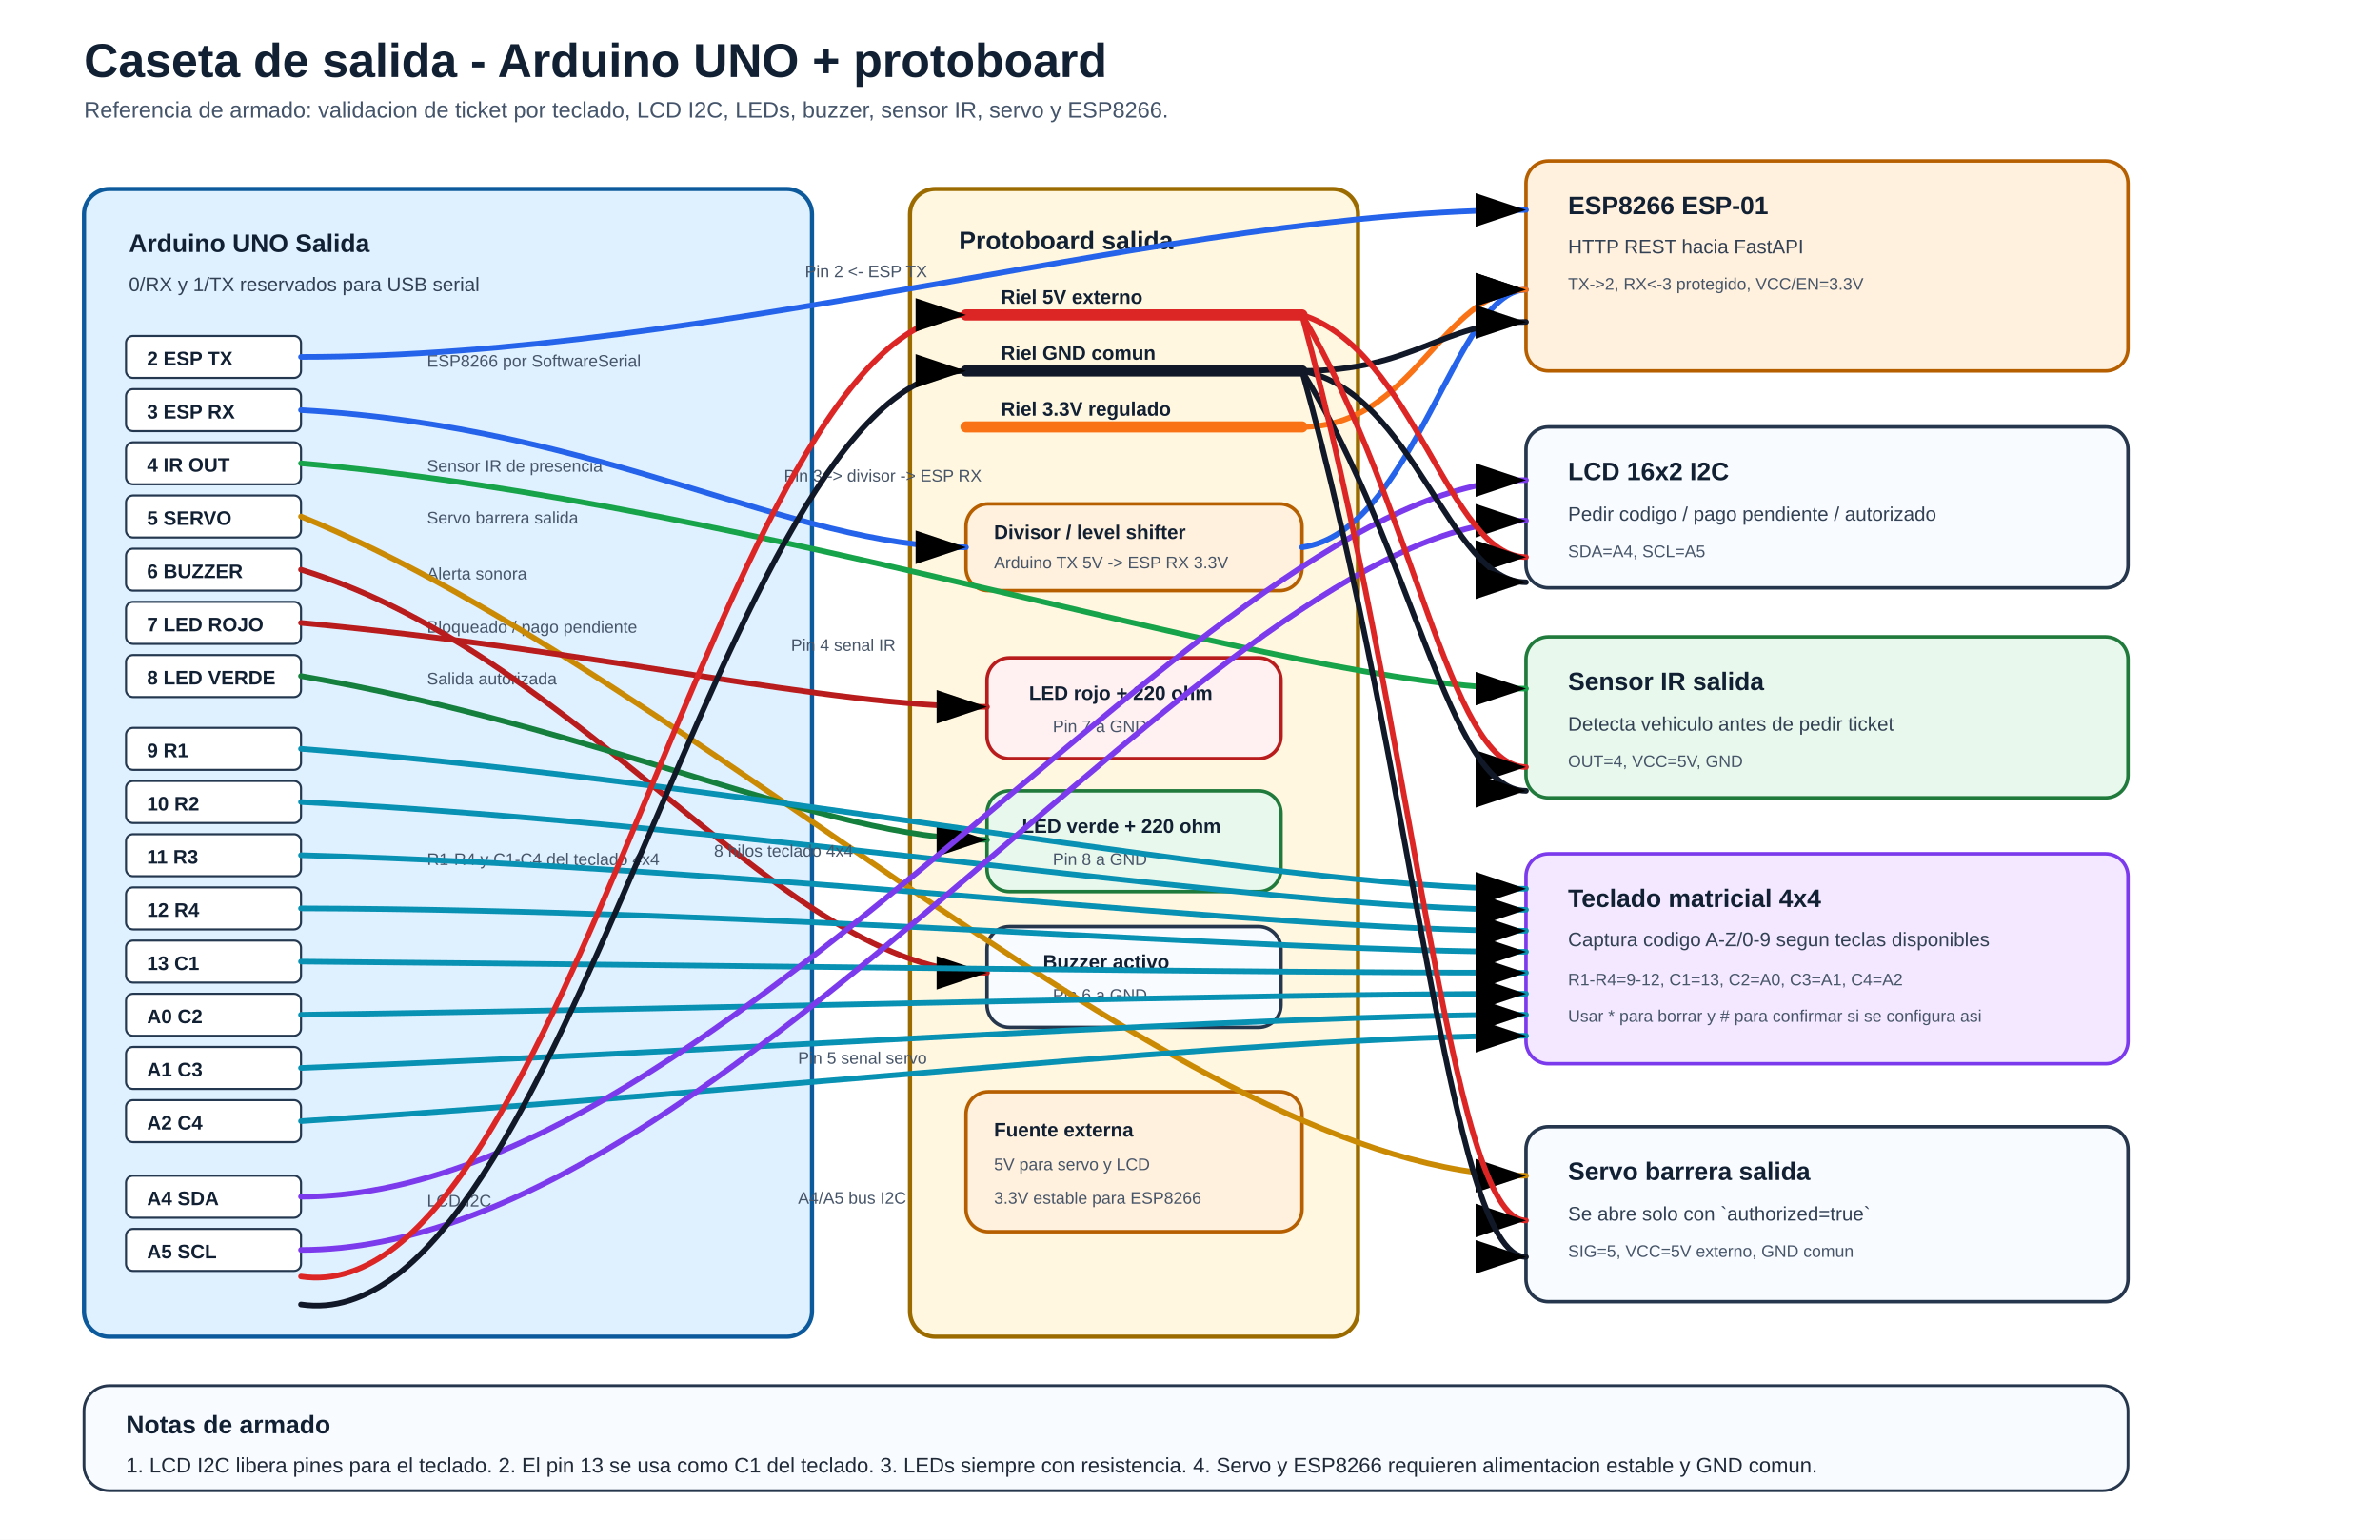
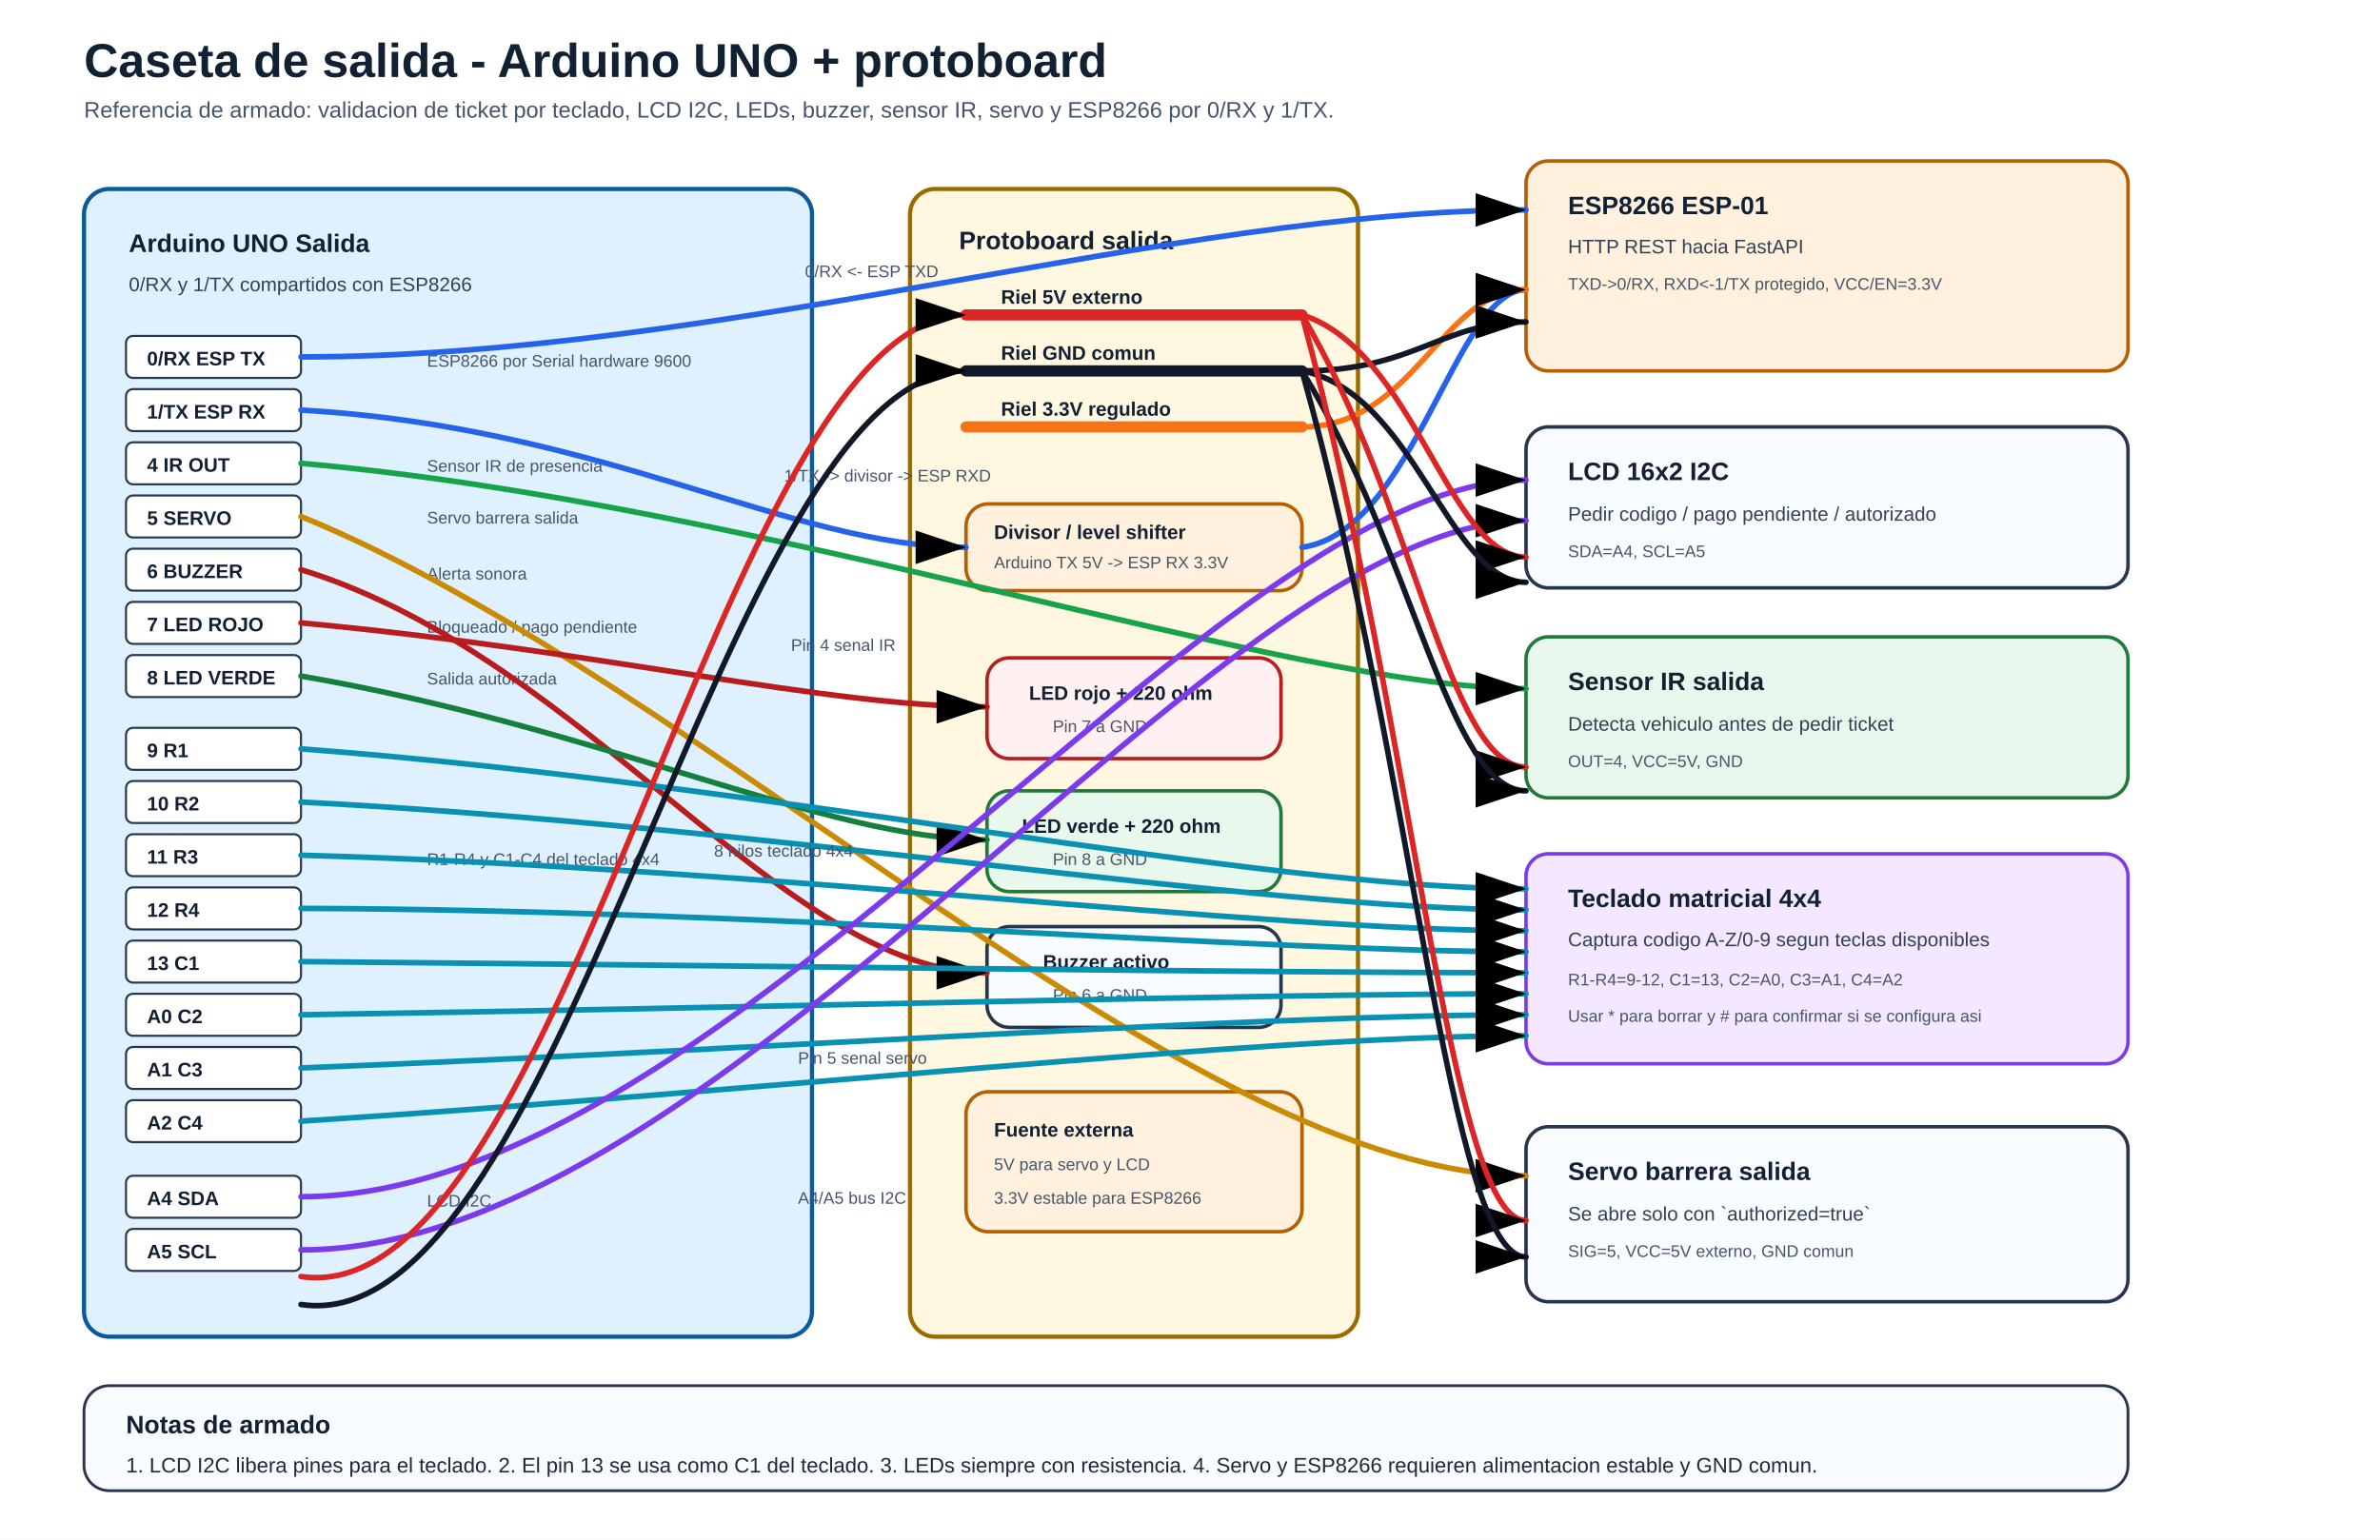
<svg xmlns="http://www.w3.org/2000/svg" width="1700" height="1100" viewBox="0 0 1700 1100" role="img" aria-labelledby="title desc">
  <defs>
    <marker id="arrow" markerWidth="10" markerHeight="10" refX="9" refY="3" orient="auto" markerUnits="strokeWidth">
      <path d="M0,0 L0,6 L9,3 z" fill="currentColor" />
    </marker>
    <style>
      .title { font: 700 34px Arial, sans-serif; fill: #122033; }
      .subtitle { font: 16px Arial, sans-serif; fill: #44546a; }
      .box { fill: #f8fbff; stroke: #25364d; stroke-width: 2; rx: 18; }
      .board { fill: #dff0ff; stroke: #0c5a9c; stroke-width: 3; rx: 18; }
      .bread { fill: #fff7df; stroke: #9b6b00; stroke-width: 3; rx: 18; }
      .module { fill: #f8fbff; stroke: #25364d; stroke-width: 2.5; rx: 16; }
      .moduleGreen { fill: #e9f8ed; stroke: #1f7a3b; stroke-width: 2.5; rx: 16; }
      .moduleRed { fill: #fff1f2; stroke: #b91c1c; stroke-width: 2.5; rx: 16; }
      .moduleOrange { fill: #fff1dd; stroke: #b65f00; stroke-width: 2.5; rx: 16; }
      .modulePurple { fill: #f3e8ff; stroke: #7c3aed; stroke-width: 2.5; rx: 16; }
      .pin { fill: #ffffff; stroke: #24384f; stroke-width: 1.5; rx: 5; }
      .pinText { font: 700 14px Arial, sans-serif; fill: #122033; }
      .label { font: 700 18px Arial, sans-serif; fill: #122033; }
      .small { font: 14px Arial, sans-serif; fill: #334155; }
      .tiny { font: 12px Arial, sans-serif; fill: #475569; }
      .note { font: 15px Arial, sans-serif; fill: #1f2937; }
      .wire { fill: none; stroke-width: 4; stroke-linecap: round; stroke-linejoin: round; marker-end: url(#arrow); }
      .serial { stroke: #2563eb; color: #2563eb; }
      .signal { stroke: #16a34a; color: #16a34a; }
      .i2c { stroke: #7c3aed; color: #7c3aed; }
      .power5 { stroke: #dc2626; color: #dc2626; }
      .power33 { stroke: #f97316; color: #f97316; }
      .ground { stroke: #111827; color: #111827; }
      .servo { stroke: #ca8a04; color: #ca8a04; }
      .keypad { stroke: #0891b2; color: #0891b2; }
      .alert { stroke: #b91c1c; color: #b91c1c; }
      .ok { stroke: #15803d; color: #15803d; }
      .rail5 { stroke: #dc2626; stroke-width: 8; stroke-linecap: round; }
      .rail33 { stroke: #f97316; stroke-width: 8; stroke-linecap: round; }
      .railg { stroke: #111827; stroke-width: 8; stroke-linecap: round; }
    </style>
  </defs>
  <rect width="1700" height="1100" fill="#ffffff" />
  <text x="60" y="55" class="title">Caseta de salida - Arduino UNO + protoboard</text>
-   <text x="60" y="84" class="subtitle">Referencia de armado: validacion de ticket por teclado, LCD I2C, LEDs, buzzer, sensor IR, servo y ESP8266.</text>
+   <text x="60" y="84" class="subtitle">Referencia de armado: validacion de ticket por teclado, LCD I2C, LEDs, buzzer, sensor IR, servo y ESP8266 por 0/RX y 1/TX.</text>
  <g id="arduino">
    <rect x="60" y="135" width="520" height="820" class="board" />
    <text x="92" y="180" class="label">Arduino UNO Salida</text>
-     <text x="92" y="208" class="small">0/RX y 1/TX reservados para USB serial</text>
+     <text x="92" y="208" class="small">0/RX y 1/TX compartidos con ESP8266</text>
    <rect x="90" y="240" width="125" height="30" class="pin" />
-     <text x="105" y="261" class="pinText">2 ESP TX</text>
+     <text x="105" y="261" class="pinText">0/RX ESP TX</text>
    <rect x="90" y="278" width="125" height="30" class="pin" />
-     <text x="105" y="299" class="pinText">3 ESP RX</text>
+     <text x="105" y="299" class="pinText">1/TX ESP RX</text>
    <rect x="90" y="316" width="125" height="30" class="pin" />
    <text x="105" y="337" class="pinText">4 IR OUT</text>
    <rect x="90" y="354" width="125" height="30" class="pin" />
    <text x="105" y="375" class="pinText">5 SERVO</text>
    <rect x="90" y="392" width="125" height="30" class="pin" />
    <text x="105" y="413" class="pinText">6 BUZZER</text>
    <rect x="90" y="430" width="125" height="30" class="pin" />
    <text x="105" y="451" class="pinText">7 LED ROJO</text>
    <rect x="90" y="468" width="125" height="30" class="pin" />
    <text x="105" y="489" class="pinText">8 LED VERDE</text>
    <rect x="90" y="520" width="125" height="30" class="pin" />
    <text x="105" y="541" class="pinText">9 R1</text>
    <rect x="90" y="558" width="125" height="30" class="pin" />
    <text x="105" y="579" class="pinText">10 R2</text>
    <rect x="90" y="596" width="125" height="30" class="pin" />
    <text x="105" y="617" class="pinText">11 R3</text>
    <rect x="90" y="634" width="125" height="30" class="pin" />
    <text x="105" y="655" class="pinText">12 R4</text>
    <rect x="90" y="672" width="125" height="30" class="pin" />
    <text x="105" y="693" class="pinText">13 C1</text>
    <rect x="90" y="710" width="125" height="30" class="pin" />
    <text x="105" y="731" class="pinText">A0 C2</text>
    <rect x="90" y="748" width="125" height="30" class="pin" />
    <text x="105" y="769" class="pinText">A1 C3</text>
    <rect x="90" y="786" width="125" height="30" class="pin" />
    <text x="105" y="807" class="pinText">A2 C4</text>
    <rect x="90" y="840" width="125" height="30" class="pin" />
    <text x="105" y="861" class="pinText">A4 SDA</text>
    <rect x="90" y="878" width="125" height="30" class="pin" />
    <text x="105" y="899" class="pinText">A5 SCL</text>
-     <text x="305" y="262" class="tiny">ESP8266 por SoftwareSerial</text>
+     <text x="305" y="262" class="tiny">ESP8266 por Serial hardware 9600</text>
    <text x="305" y="337" class="tiny">Sensor IR de presencia</text>
    <text x="305" y="374" class="tiny">Servo barrera salida</text>
    <text x="305" y="414" class="tiny">Alerta sonora</text>
    <text x="305" y="452" class="tiny">Bloqueado / pago pendiente</text>
    <text x="305" y="489" class="tiny">Salida autorizada</text>
    <text x="305" y="618" class="tiny">R1-R4 y C1-C4 del teclado 4x4</text>
    <text x="305" y="862" class="tiny">LCD I2C</text>
  </g>
  <g id="breadboard">
    <rect x="650" y="135" width="320" height="820" class="bread" />
    <text x="685" y="178" class="label">Protoboard salida</text>
    <line x1="690" y1="225" x2="930" y2="225" class="rail5" />
    <line x1="690" y1="265" x2="930" y2="265" class="railg" />
    <line x1="690" y1="305" x2="930" y2="305" class="rail33" />
    <text x="715" y="217" class="pinText" fill="#dc2626">Riel 5V externo</text>
    <text x="715" y="257" class="pinText" fill="#111827">Riel GND comun</text>
    <text x="715" y="297" class="pinText" fill="#f97316">Riel 3.3V regulado</text>
    <rect x="690" y="360" width="240" height="62" class="moduleOrange" />
    <text x="710" y="385" class="pinText">Divisor / level shifter</text>
    <text x="710" y="406" class="tiny">Arduino TX 5V -&gt; ESP RX 3.3V</text>
    <rect x="705" y="470" width="210" height="72" class="moduleRed" />
    <text x="735" y="500" class="pinText">LED rojo + 220 ohm</text>
    <text x="752" y="523" class="tiny">Pin 7 a GND</text>
    <rect x="705" y="565" width="210" height="72" class="moduleGreen" />
    <text x="730" y="595" class="pinText">LED verde + 220 ohm</text>
    <text x="752" y="618" class="tiny">Pin 8 a GND</text>
    <rect x="705" y="662" width="210" height="72" class="module" />
    <text x="745" y="692" class="pinText">Buzzer activo</text>
    <text x="752" y="715" class="tiny">Pin 6 a GND</text>
    <rect x="690" y="780" width="240" height="100" class="moduleOrange" />
    <text x="710" y="812" class="pinText">Fuente externa</text>
    <text x="710" y="836" class="tiny">5V para servo y LCD</text>
    <text x="710" y="860" class="tiny">3.3V estable para ESP8266</text>
  </g>
  <g id="modules">
    <rect x="1090" y="115" width="430" height="150" class="moduleOrange" />
    <text x="1120" y="153" class="label">ESP8266 ESP-01</text>
    <text x="1120" y="181" class="small">HTTP REST hacia FastAPI</text>
-     <text x="1120" y="207" class="tiny">TX-&gt;2, RX&lt;-3 protegido, VCC/EN=3.3V</text>
+     <text x="1120" y="207" class="tiny">TXD-&gt;0/RX, RXD&lt;-1/TX protegido, VCC/EN=3.3V</text>
    <rect x="1090" y="305" width="430" height="115" class="module" />
    <text x="1120" y="343" class="label">LCD 16x2 I2C</text>
    <text x="1120" y="372" class="small">Pedir codigo / pago pendiente / autorizado</text>
    <text x="1120" y="398" class="tiny">SDA=A4, SCL=A5</text>
    <rect x="1090" y="455" width="430" height="115" class="moduleGreen" />
    <text x="1120" y="493" class="label">Sensor IR salida</text>
    <text x="1120" y="522" class="small">Detecta vehiculo antes de pedir ticket</text>
    <text x="1120" y="548" class="tiny">OUT=4, VCC=5V, GND</text>
    <rect x="1090" y="610" width="430" height="150" class="modulePurple" />
    <text x="1120" y="648" class="label">Teclado matricial 4x4</text>
    <text x="1120" y="676" class="small">Captura codigo A-Z/0-9 segun teclas disponibles</text>
    <text x="1120" y="704" class="tiny">R1-R4=9-12, C1=13, C2=A0, C3=A1, C4=A2</text>
    <text x="1120" y="730" class="tiny">Usar * para borrar y # para confirmar si se configura asi</text>
    <rect x="1090" y="805" width="430" height="125" class="module" />
    <text x="1120" y="843" class="label">Servo barrera salida</text>
    <text x="1120" y="872" class="small">Se abre solo con `authorized=true`</text>
    <text x="1120" y="898" class="tiny">SIG=5, VCC=5V externo, GND comun</text>
  </g>
  <path d="M215 255 C515 255, 840 150, 1090 150" class="wire serial" />
-   <text x="575" y="198" class="tiny" fill="#2563eb">Pin 2 &lt;- ESP TX</text>
+   <text x="575" y="198" class="tiny" fill="#2563eb">0/RX &lt;- ESP TXD</text>
  <path d="M215 293 C430 305, 565 391, 690 391" class="wire serial" />
  <path d="M930 391 C1010 380, 1040 207, 1090 207" class="wire serial" />
-   <text x="560" y="344" class="tiny" fill="#2563eb">Pin 3 -&gt; divisor -&gt; ESP RX</text>
+   <text x="560" y="344" class="tiny" fill="#2563eb">1/TX -&gt; divisor -&gt; ESP RXD</text>
  <path d="M215 331 C545 360, 920 492, 1090 492" class="wire signal" />
  <text x="565" y="465" class="tiny" fill="#16a34a">Pin 4 senal IR</text>
  <path d="M215 369 C500 485, 850 840, 1090 840" class="wire servo" />
  <text x="570" y="760" class="tiny" fill="#ca8a04">Pin 5 senal servo</text>
  <path d="M215 407 C420 470, 560 695, 705 695" class="wire alert" />
  <path d="M215 445 C430 465, 590 505, 705 505" class="wire alert" />
  <path d="M215 483 C430 520, 590 600, 705 600" class="wire ok" />
  <path d="M215 535 C545 560, 900 635, 1090 635" class="wire keypad" />
  <path d="M215 573 C545 590, 900 650, 1090 650" class="wire keypad" />
  <path d="M215 611 C545 620, 900 665, 1090 665" class="wire keypad" />
  <path d="M215 649 C545 650, 900 680, 1090 680" class="wire keypad" />
  <path d="M215 687 C545 690, 900 695, 1090 695" class="wire keypad" />
  <path d="M215 725 C545 720, 900 710, 1090 710" class="wire keypad" />
  <path d="M215 763 C545 750, 900 725, 1090 725" class="wire keypad" />
  <path d="M215 801 C545 780, 900 740, 1090 740" class="wire keypad" />
  <text x="510" y="612" class="tiny" fill="#0891b2">8 hilos teclado 4x4</text>
  <path d="M215 855 C520 855, 870 343, 1090 343" class="wire i2c" />
  <path d="M215 893 C520 893, 870 372, 1090 372" class="wire i2c" />
  <text x="570" y="860" class="tiny" fill="#7c3aed">A4/A5 bus I2C</text>
  <path d="M215 912 C405 940, 515 225, 690 225" class="wire power5" />
  <path d="M215 932 C405 960, 515 265, 690 265" class="wire ground" />
  <path d="M930 305 C1010 305, 1030 207, 1090 207" class="wire power33" />
  <path d="M930 265 C1010 265, 1030 230, 1090 230" class="wire ground" />
  <path d="M930 225 C1010 250, 1035 398, 1090 398" class="wire power5" />
  <path d="M930 265 C1010 280, 1035 416, 1090 416" class="wire ground" />
  <path d="M930 225 C1010 360, 1035 548, 1090 548" class="wire power5" />
  <path d="M930 265 C1010 395, 1035 565, 1090 565" class="wire ground" />
  <path d="M930 225 C1010 520, 1035 872, 1090 872" class="wire power5" />
  <path d="M930 265 C1010 550, 1035 898, 1090 898" class="wire ground" />
  <g id="legend">
    <rect x="60" y="990" width="1460" height="75" class="box" />
    <text x="90" y="1024" class="label">Notas de armado</text>
    <text x="90" y="1052" class="note">1. LCD I2C libera pines para el teclado. 2. El pin 13 se usa como C1 del teclado. 3. LEDs siempre con resistencia. 4. Servo y ESP8266 requieren alimentacion estable y GND comun.</text>
  </g>
</svg>
